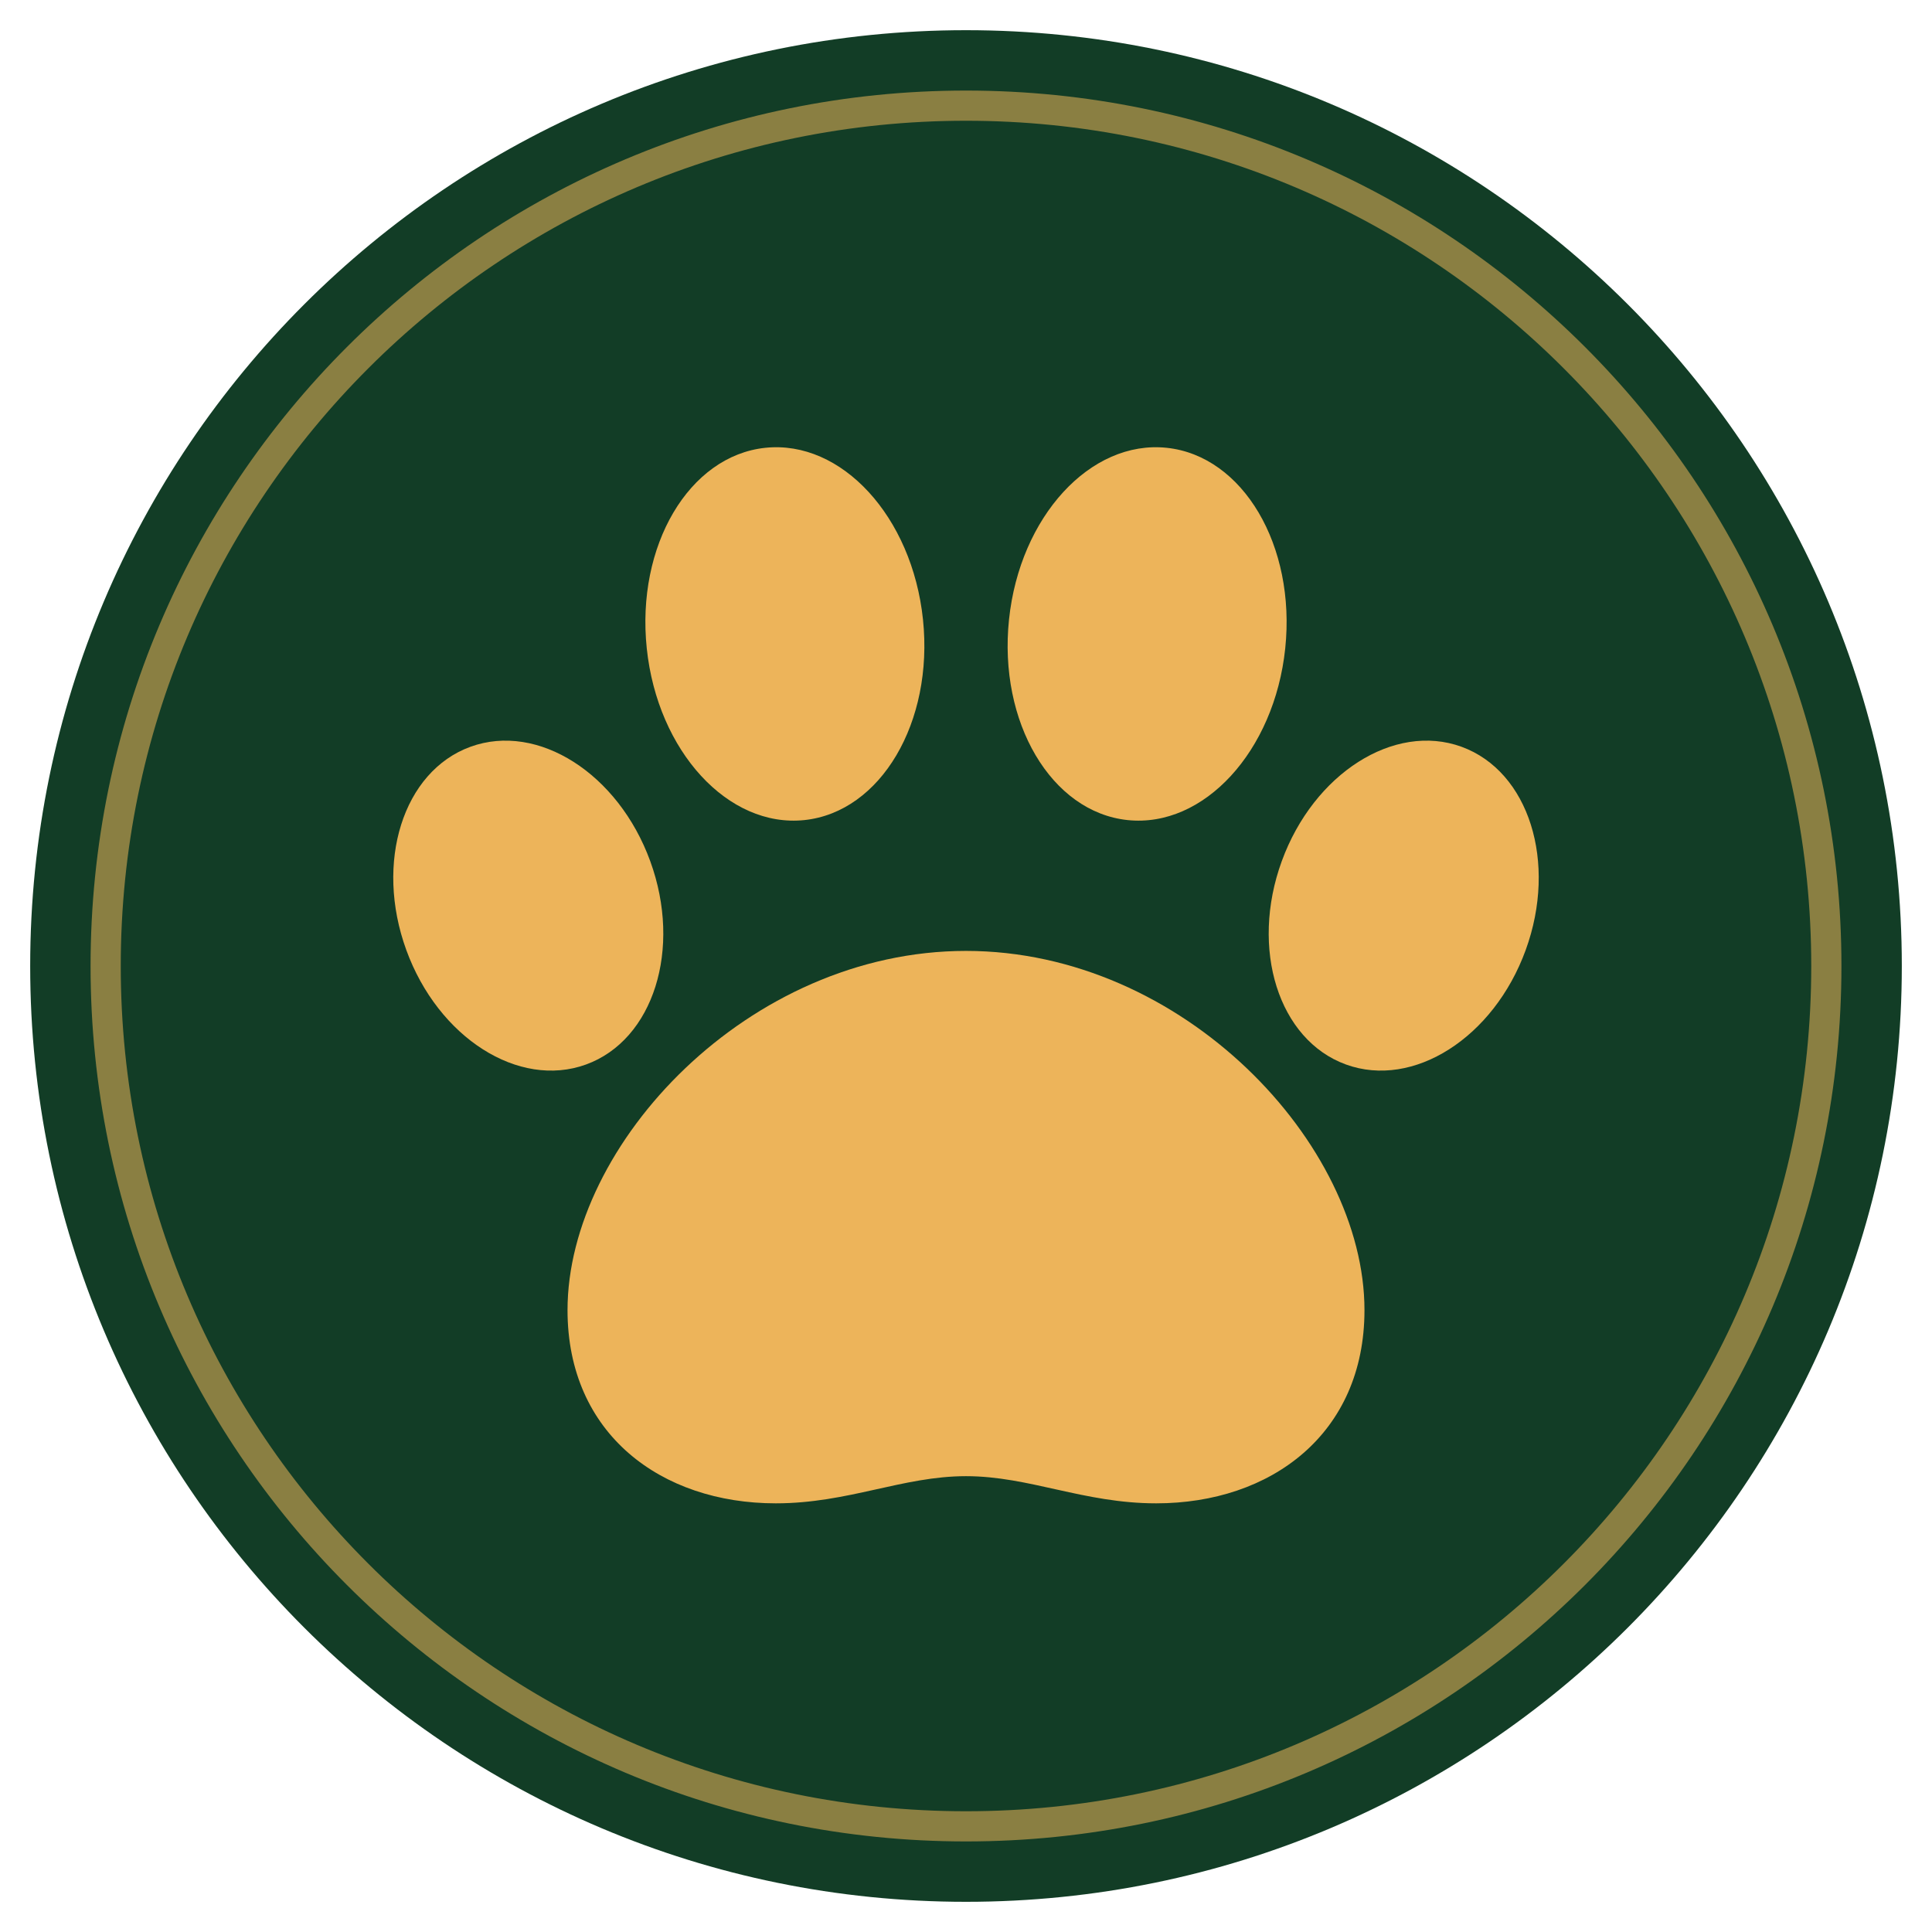
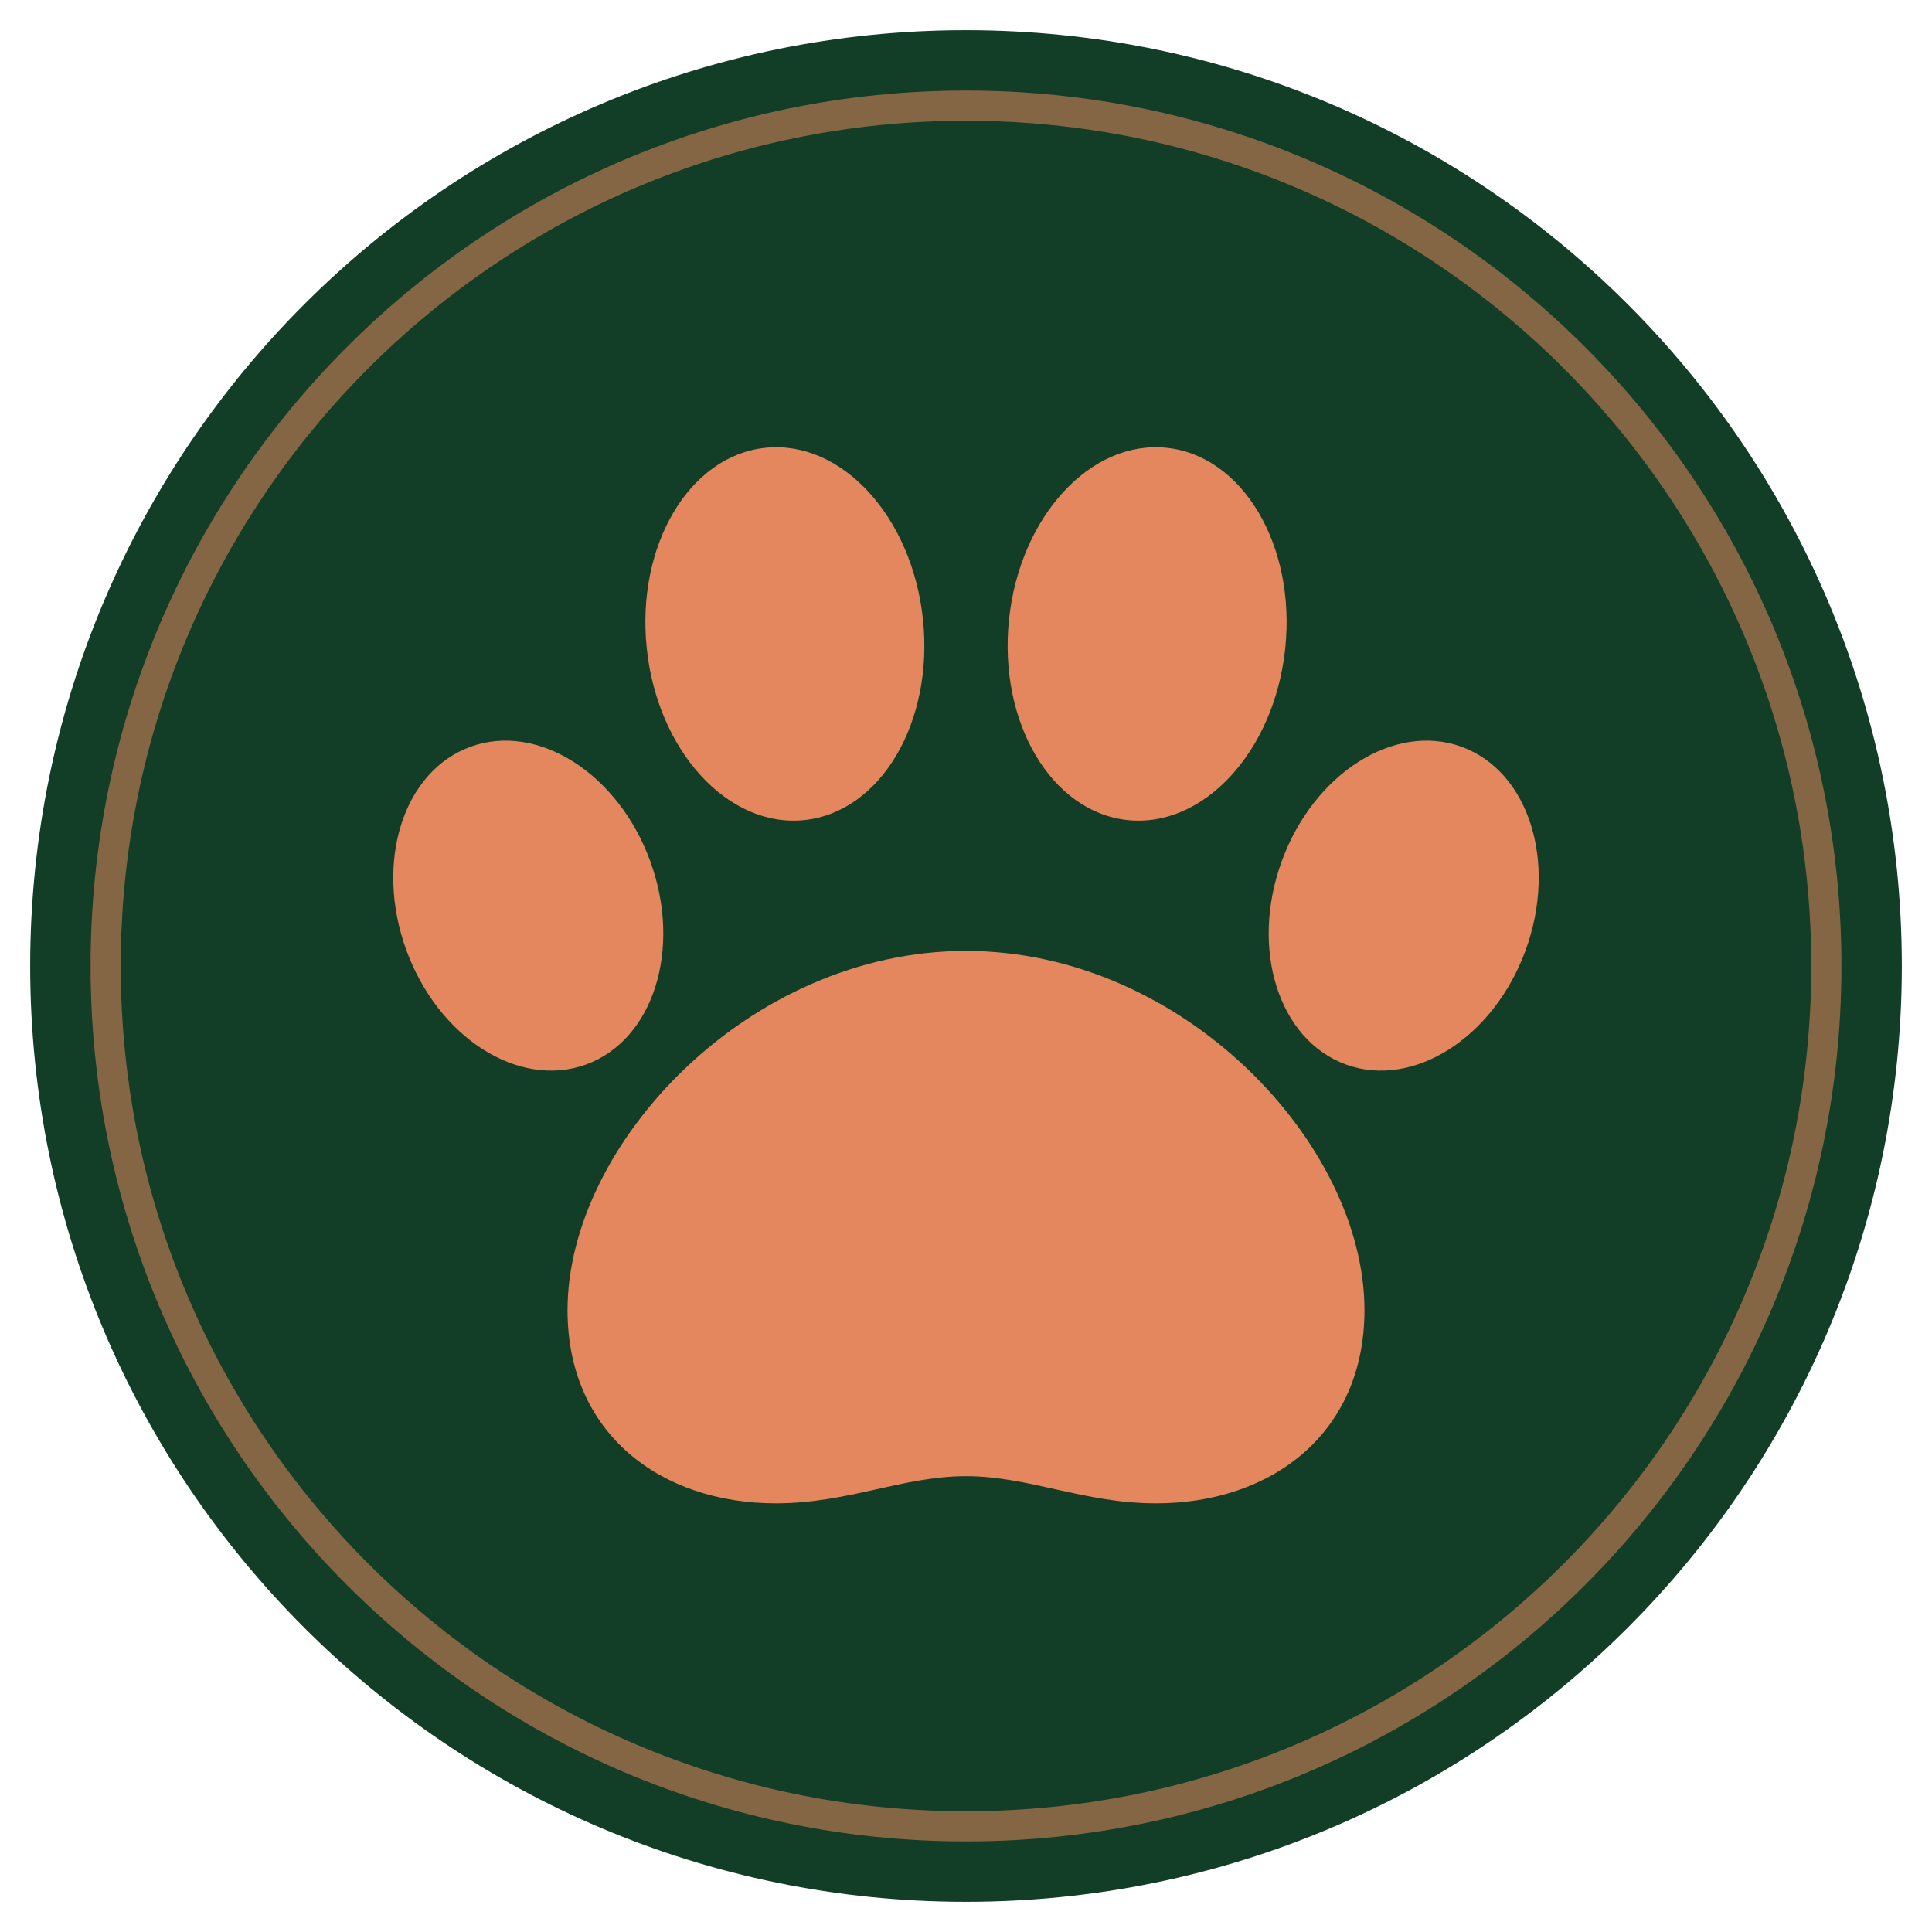
<svg xmlns="http://www.w3.org/2000/svg" viewBox="0 0 64 64" role="img" aria-label="Mundo Animal">
  <circle cx="32" cy="32" r="31" fill="#123D26" />
-   <circle cx="32" cy="32" r="28.5" fill="none" stroke="#EDB45A" stroke-opacity=".55" stroke-width="1" />
-   <g fill="#EDB45A">
+   <circle cx="32" cy="32" r="28.5" fill="none" stroke="#E4875E" stroke-opacity=".55" stroke-width="1" />
+   <g fill="#E4875E">
    <ellipse cx="17.5" cy="30" rx="4.3" ry="5.6" transform="rotate(-20 17.5 30)" />
    <ellipse cx="26" cy="21" rx="4.6" ry="6.2" transform="rotate(-6 26 21)" />
    <ellipse cx="38" cy="21" rx="4.6" ry="6.2" transform="rotate(6 38 21)" />
    <ellipse cx="46.5" cy="30" rx="4.3" ry="5.6" transform="rotate(20 46.5 30)" />
    <path d="M32 31.5c-7.2 0-13.2 6.4-13.2 11.9 0 4.1 3.1 6.4 6.9 6.4 2.4 0 4.2-.9 6.3-.9s3.9.9 6.3.9c3.8 0 6.9-2.3 6.9-6.4 0-5.5-6-11.9-13.2-11.9Z" />
  </g>
</svg>
